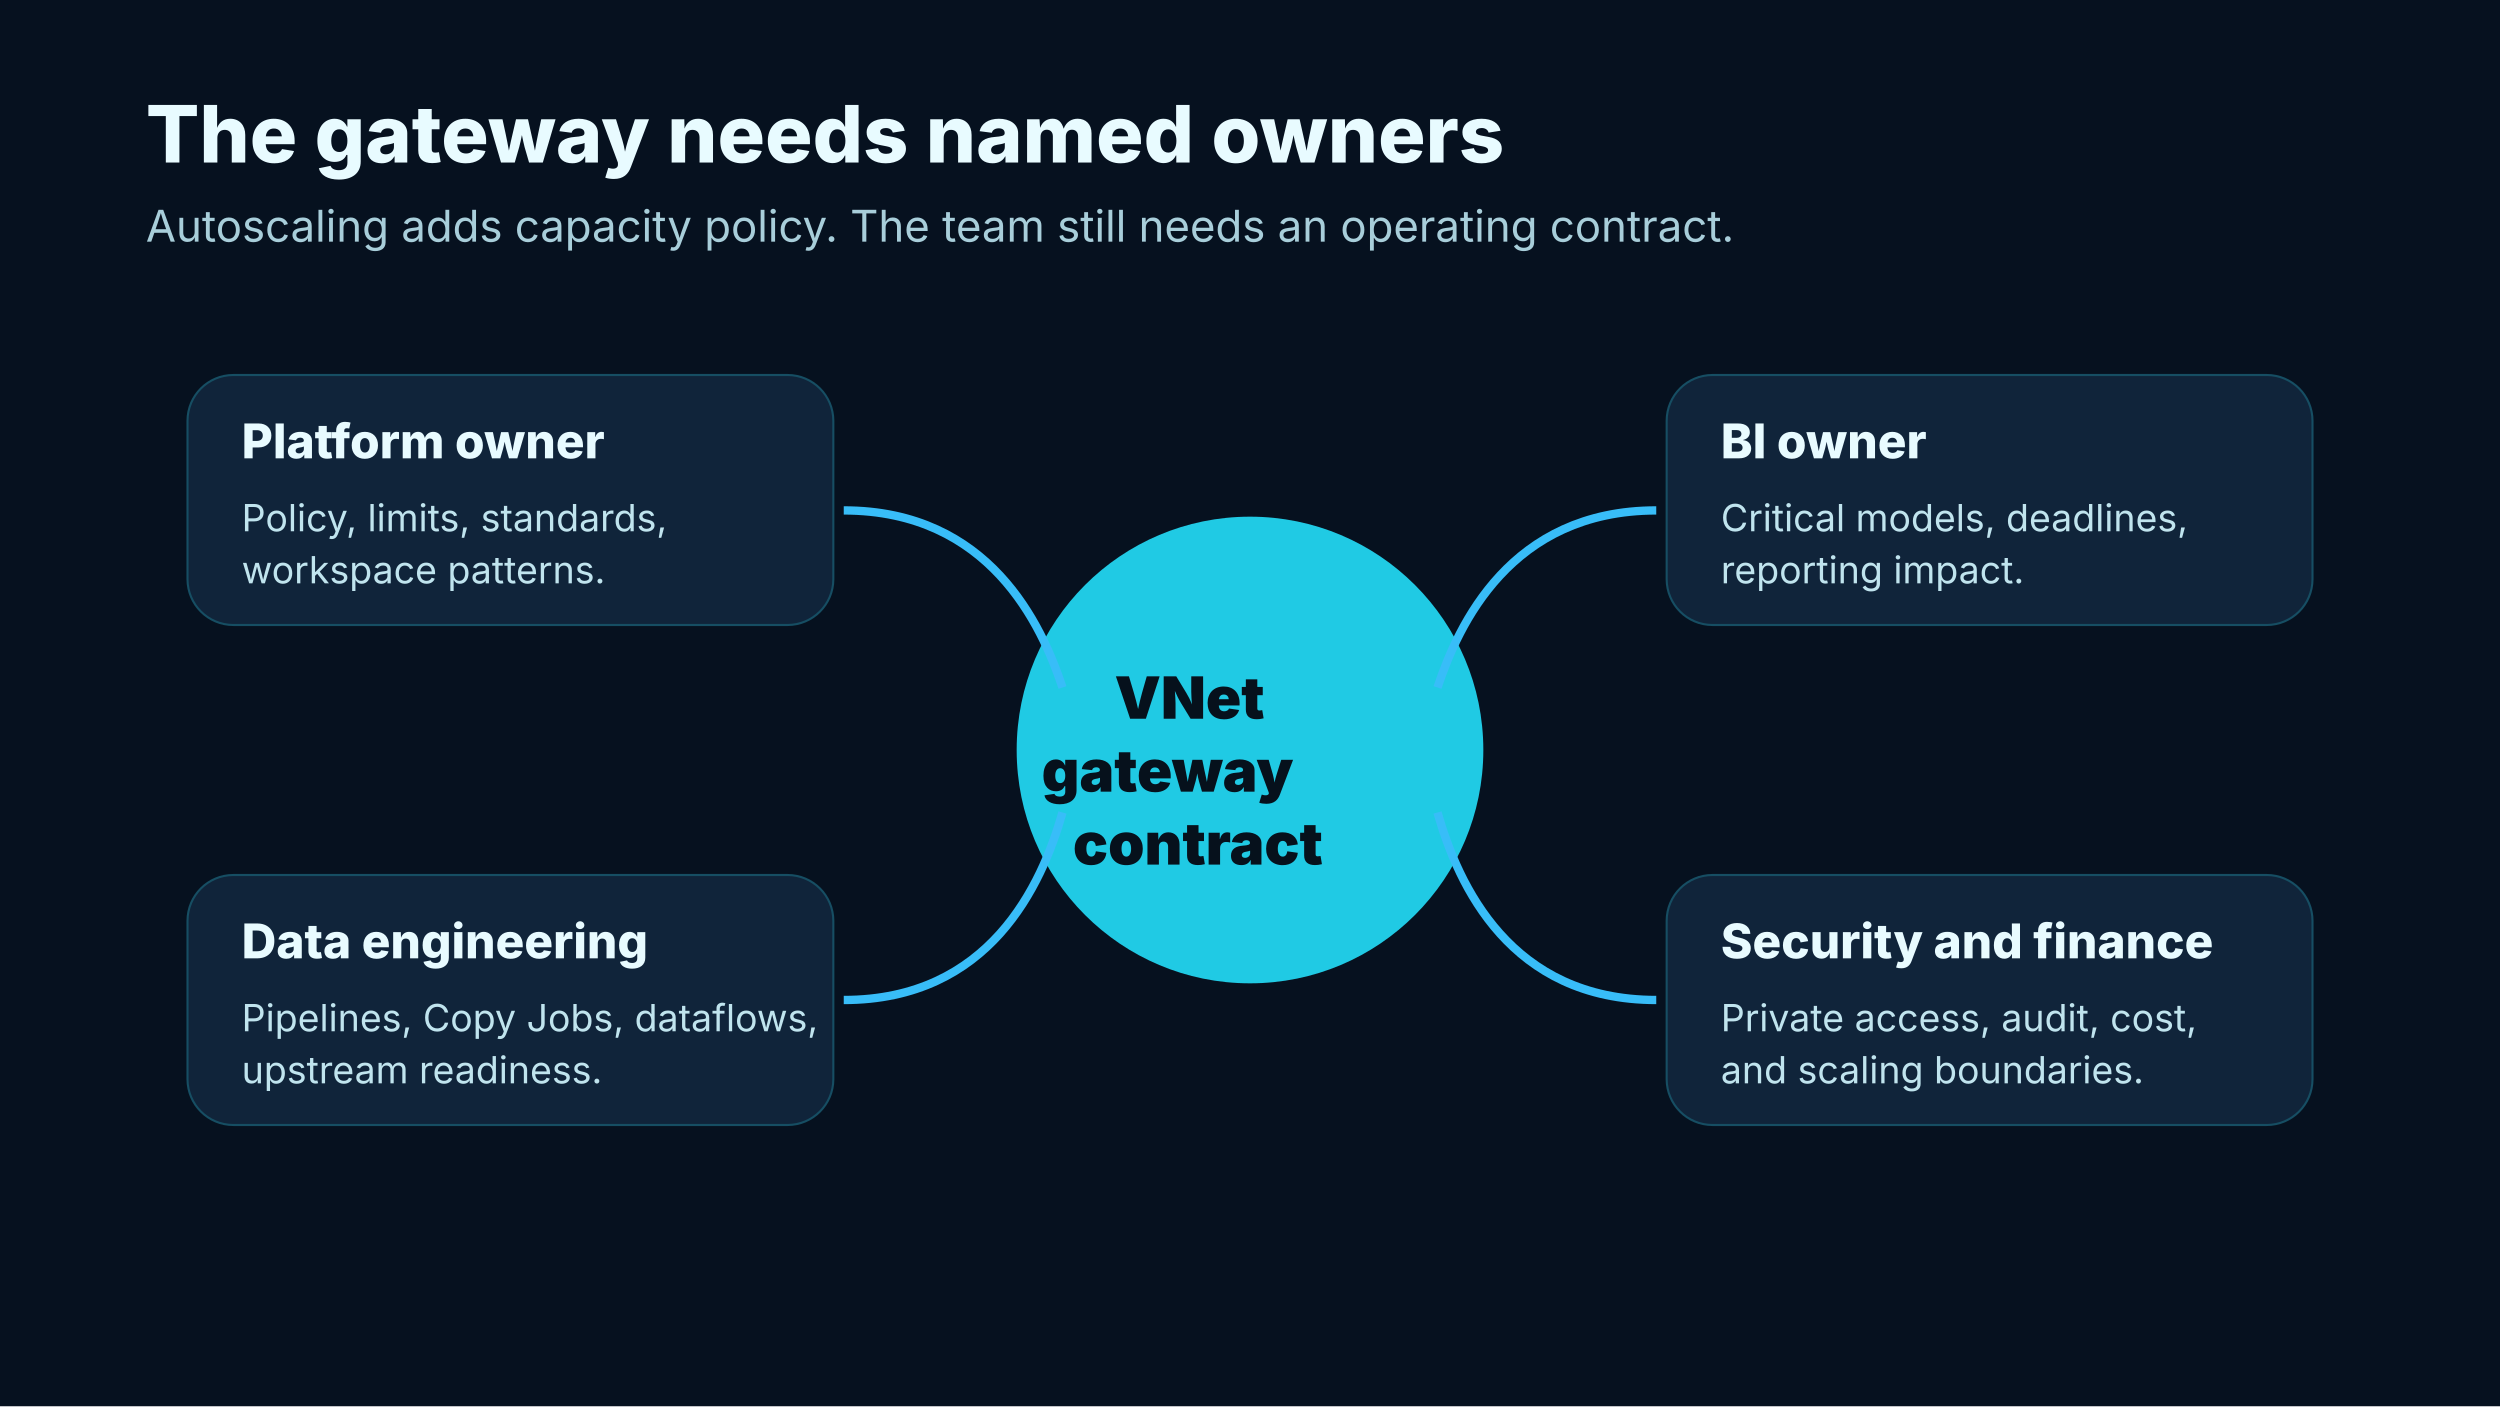
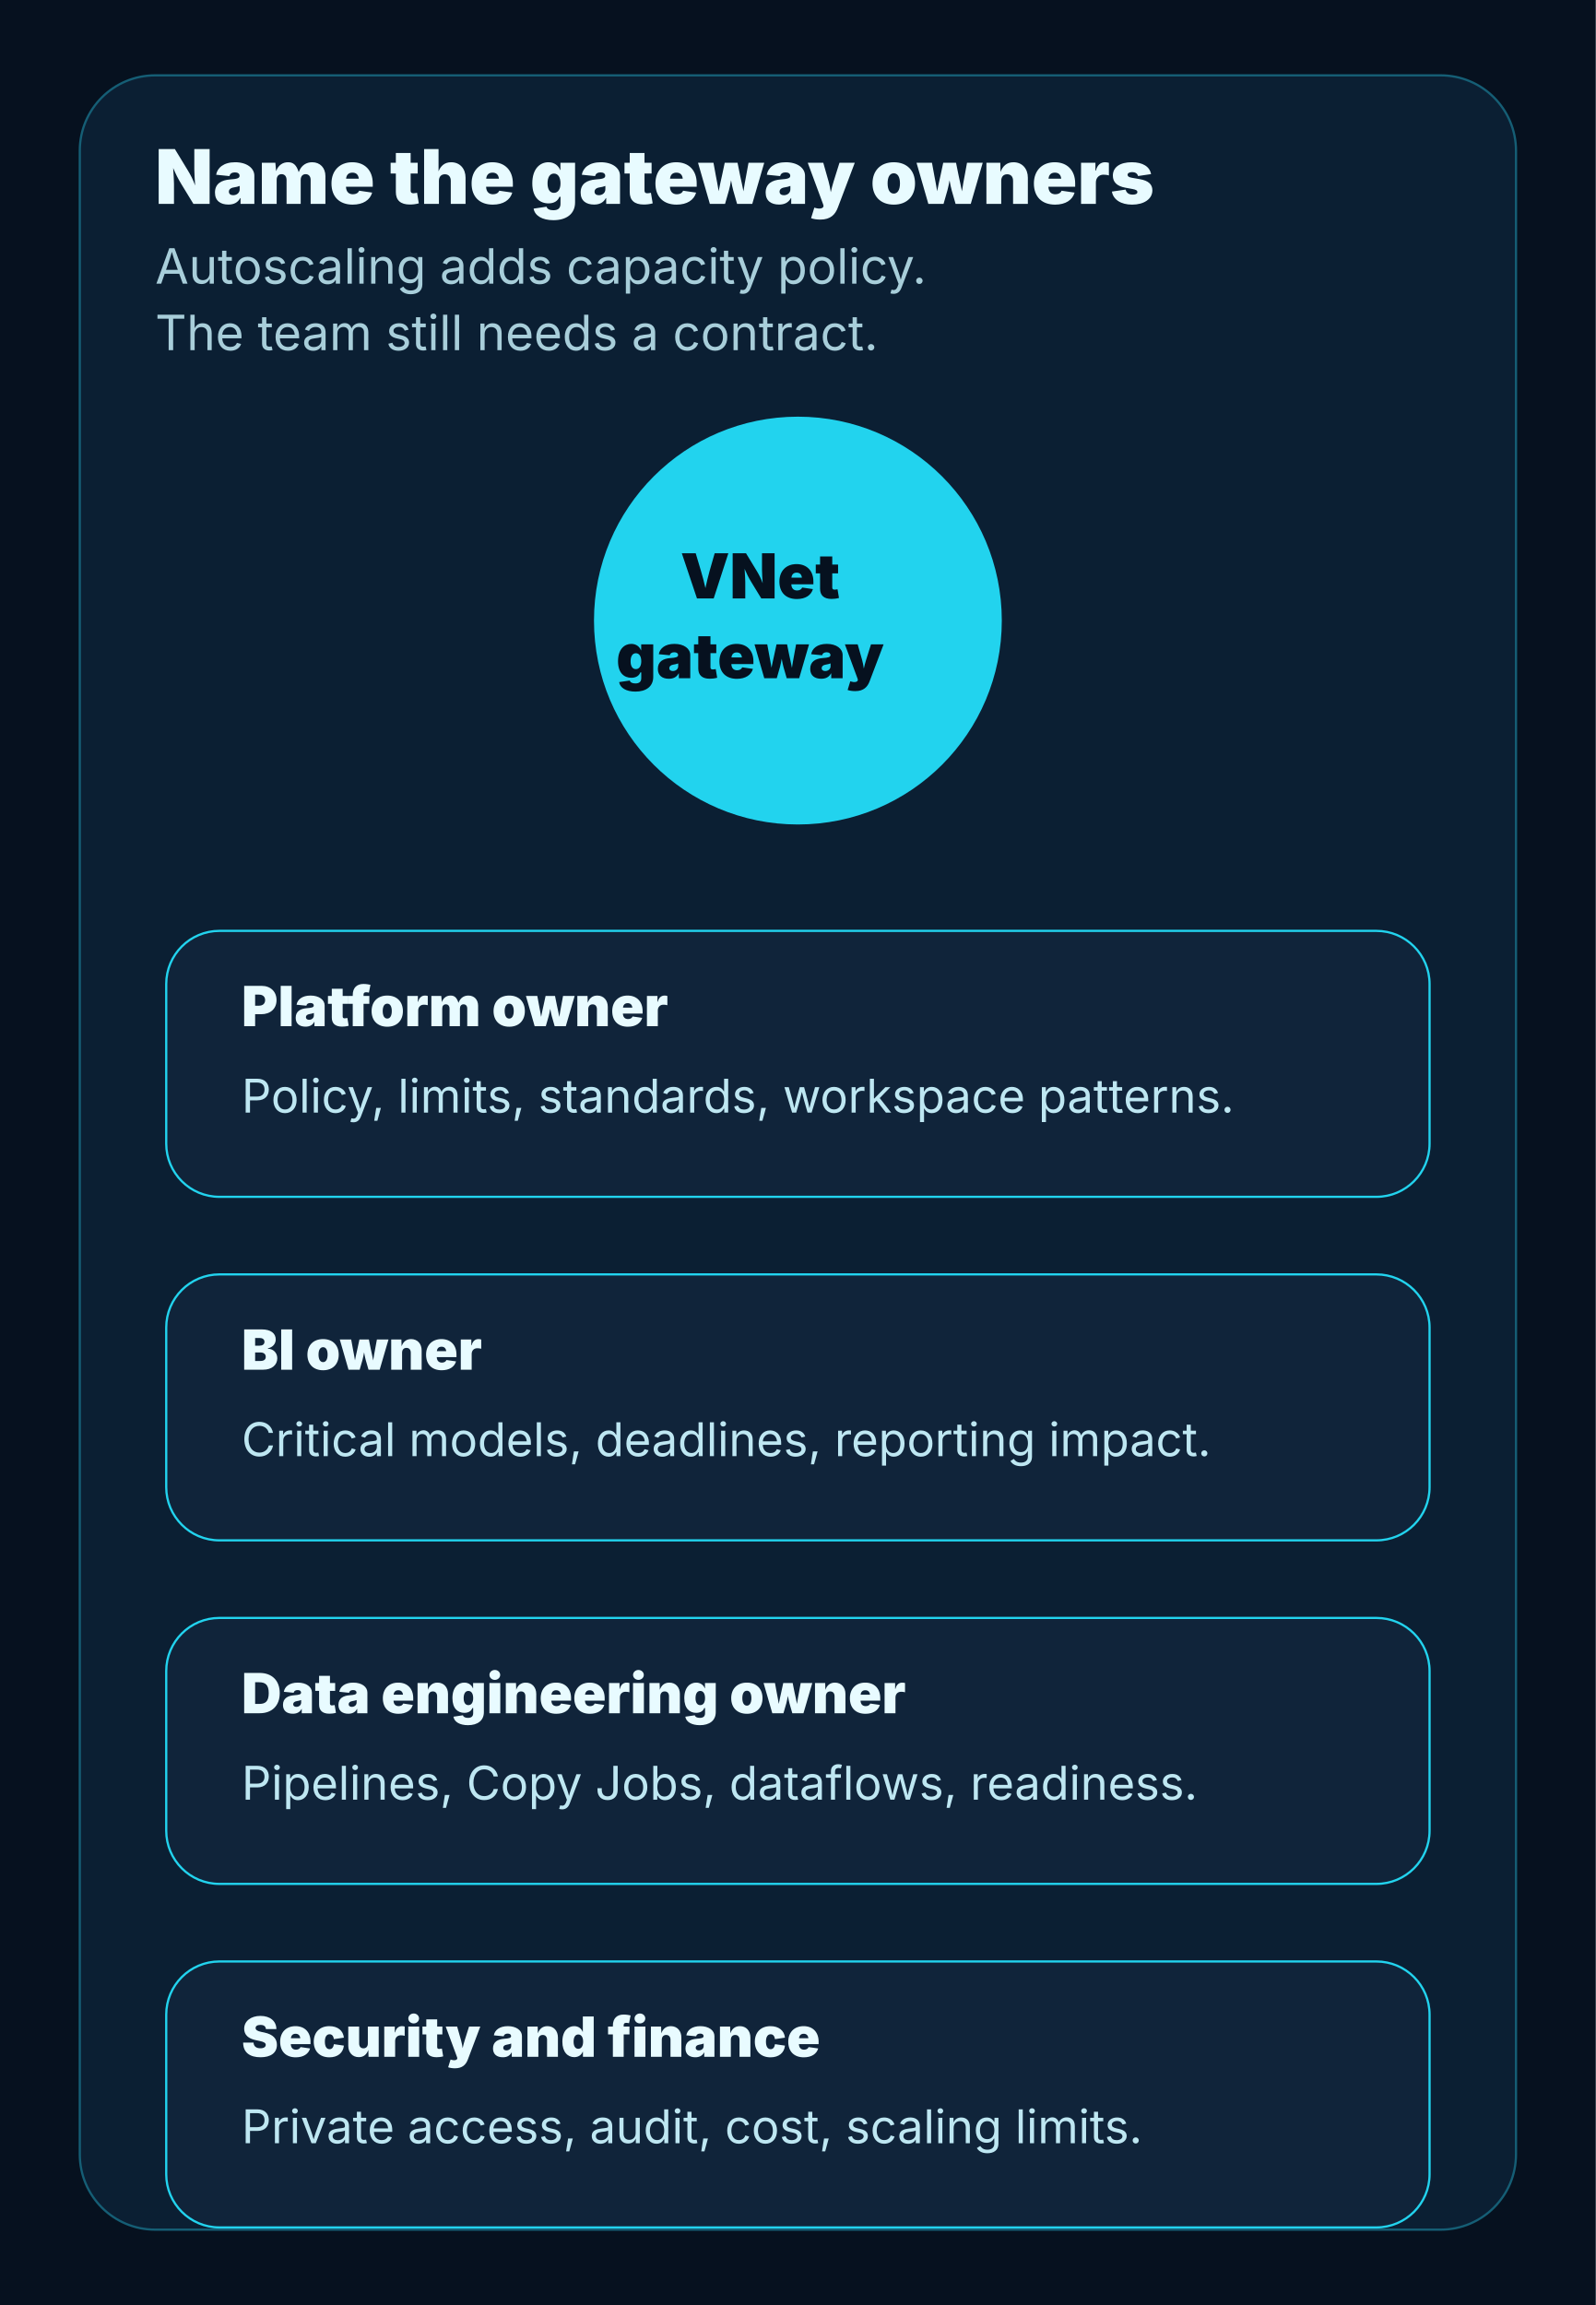
- <svg xmlns="http://www.w3.org/2000/svg" width="1200" height="675" viewBox="0 0 1200 675" role="img" aria-label="Gateway ownership contract">
+ <svg xmlns="http://www.w3.org/2000/svg" width="720" height="1040" viewBox="0 0 720 1040" role="img" aria-label="Gateway ownership contract">
  <defs>
-     <style>text{font-family:Inter,Segoe UI,Arial,sans-serif;fill:#e8fbff}.title{font-size:38px;font-weight:800}.sub{font-size:21px;fill:#a8ceda}.role{font-size:23px;font-weight:800}.body{font-size:18px;fill:#c0e4ee}.center{font-size:28px;font-weight:900;fill:#06111c}</style>
+     <style>text{font-family:Inter,Segoe UI,Arial,sans-serif;fill:#e8fbff}.title{font-size:34px;font-weight:850}.sub{font-size:22px;fill:#a8ceda}.role{font-size:25px;font-weight:850}.body{font-size:21px;fill:#bee7f2}.center{font-size:28px;font-weight:900;fill:#06111f}</style>
  </defs>
-   <rect width="1200" height="675" fill="#06111f" />
-   <text x="70" y="78" class="title">The gateway needs named owners</text>
-   <text x="70" y="116" class="sub">Autoscaling adds capacity policy. The team still needs an operating contract.</text>
-   <circle cx="600" cy="360" r="112" fill="#22d3ee" opacity="0.95" />
-   <text x="535" y="345" class="center">VNet</text>
-   <text x="500" y="380" class="center">gateway</text>
-   <text x="515" y="415" class="center">contract</text>
-   <g transform="translate(90 180)">
-     <rect width="310" height="120" rx="22" fill="#10243a" stroke="#164e63" />
-     <text x="26" y="40" class="role">Platform owner</text>
-     <text x="26" y="75" class="body">Policy, limits, standards,</text>
-     <text x="26" y="100" class="body">workspace patterns.</text>
+   <rect width="720" height="1040" fill="#06111f" />
+   <rect x="36" y="34" width="648" height="972" rx="34" fill="#0b1f33" stroke="#155e75" />
+   <text x="70" y="92" class="title">Name the gateway owners</text>
+   <text x="70" y="128" class="sub">Autoscaling adds capacity policy.</text>
+   <text x="70" y="158" class="sub">The team still needs a contract.</text>
+   <circle cx="360" cy="280" r="92" fill="#22d3ee" />
+   <text x="307" y="270" class="center">VNet</text>
+   <text x="278" y="306" class="center">gateway</text>
+   <g transform="translate(75 420)">
+     <rect width="570" height="120" rx="24" fill="#10243a" stroke="#22d3ee" />
+     <text x="34" y="43" class="role">Platform owner</text>
+     <text x="34" y="82" class="body">Policy, limits, standards, workspace patterns.</text>
  </g>
-   <g transform="translate(800 180)">
-     <rect width="310" height="120" rx="22" fill="#10243a" stroke="#164e63" />
-     <text x="26" y="40" class="role">BI owner</text>
-     <text x="26" y="75" class="body">Critical models, deadlines,</text>
-     <text x="26" y="100" class="body">reporting impact.</text>
+   <g transform="translate(75 575)">
+     <rect width="570" height="120" rx="24" fill="#10243a" stroke="#22d3ee" />
+     <text x="34" y="43" class="role">BI owner</text>
+     <text x="34" y="82" class="body">Critical models, deadlines, reporting impact.</text>
  </g>
-   <g transform="translate(90 420)">
-     <rect width="310" height="120" rx="22" fill="#10243a" stroke="#164e63" />
-     <text x="26" y="40" class="role">Data engineering</text>
-     <text x="26" y="75" class="body">Pipelines, Copy Jobs, dataflows,</text>
-     <text x="26" y="100" class="body">upstream readiness.</text>
+   <g transform="translate(75 730)">
+     <rect width="570" height="120" rx="24" fill="#10243a" stroke="#22d3ee" />
+     <text x="34" y="43" class="role">Data engineering owner</text>
+     <text x="34" y="82" class="body">Pipelines, Copy Jobs, dataflows, readiness.</text>
  </g>
-   <g transform="translate(800 420)">
-     <rect width="310" height="120" rx="22" fill="#10243a" stroke="#164e63" />
-     <text x="26" y="40" class="role">Security and finance</text>
-     <text x="26" y="75" class="body">Private access, audit, cost,</text>
-     <text x="26" y="100" class="body">and scaling boundaries.</text>
+   <g transform="translate(75 885)">
+     <rect width="570" height="120" rx="24" fill="#10243a" stroke="#22d3ee" />
+     <text x="34" y="43" class="role">Security and finance</text>
+     <text x="34" y="82" class="body">Private access, audit, cost, scaling limits.</text>
  </g>
-   <path d="M405 245 C475 245 500 300 510 330" stroke="#38bdf8" stroke-width="4" fill="none" />
-   <path d="M795 245 C725 245 700 300 690 330" stroke="#38bdf8" stroke-width="4" fill="none" />
-   <path d="M405 480 C475 480 500 425 510 390" stroke="#38bdf8" stroke-width="4" fill="none" />
-   <path d="M795 480 C725 480 700 425 690 390" stroke="#38bdf8" stroke-width="4" fill="none" />
</svg>
